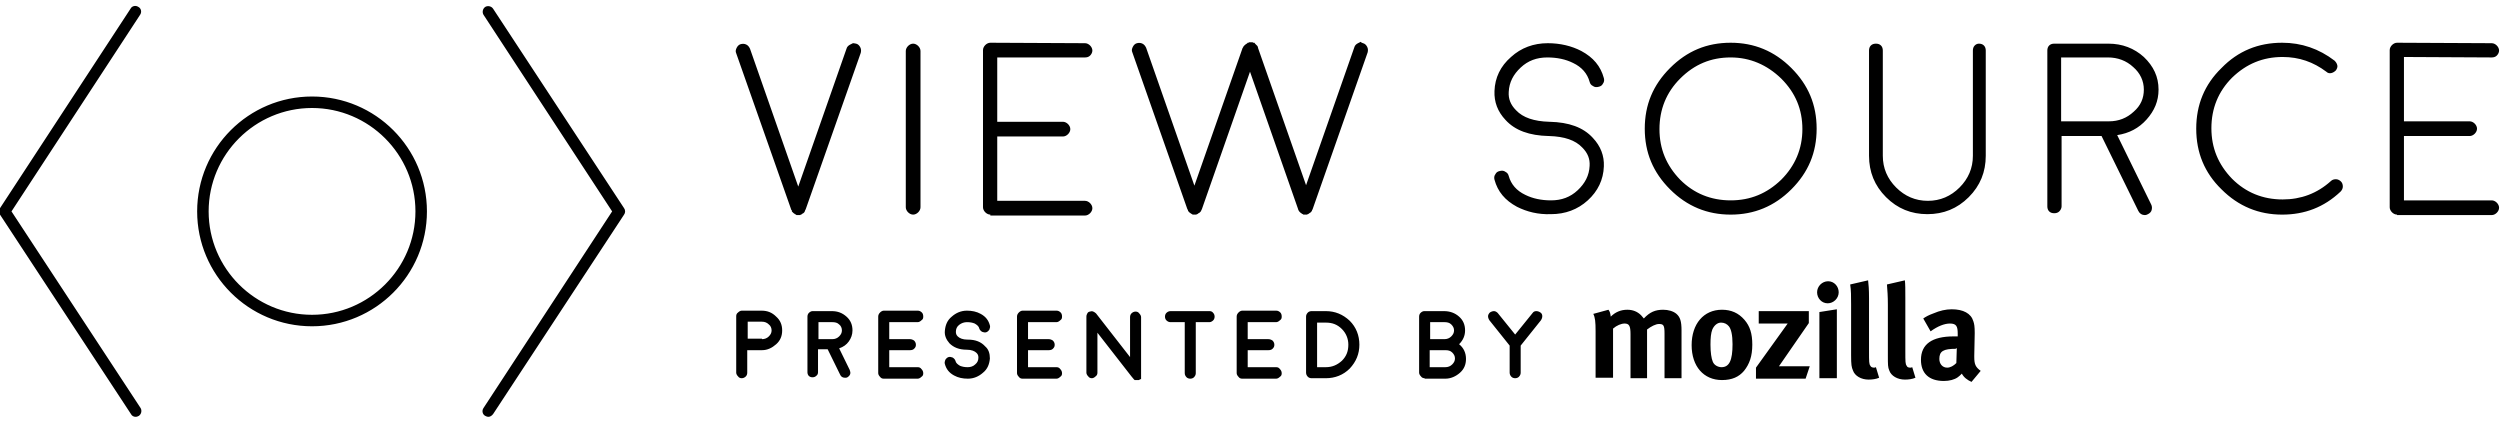
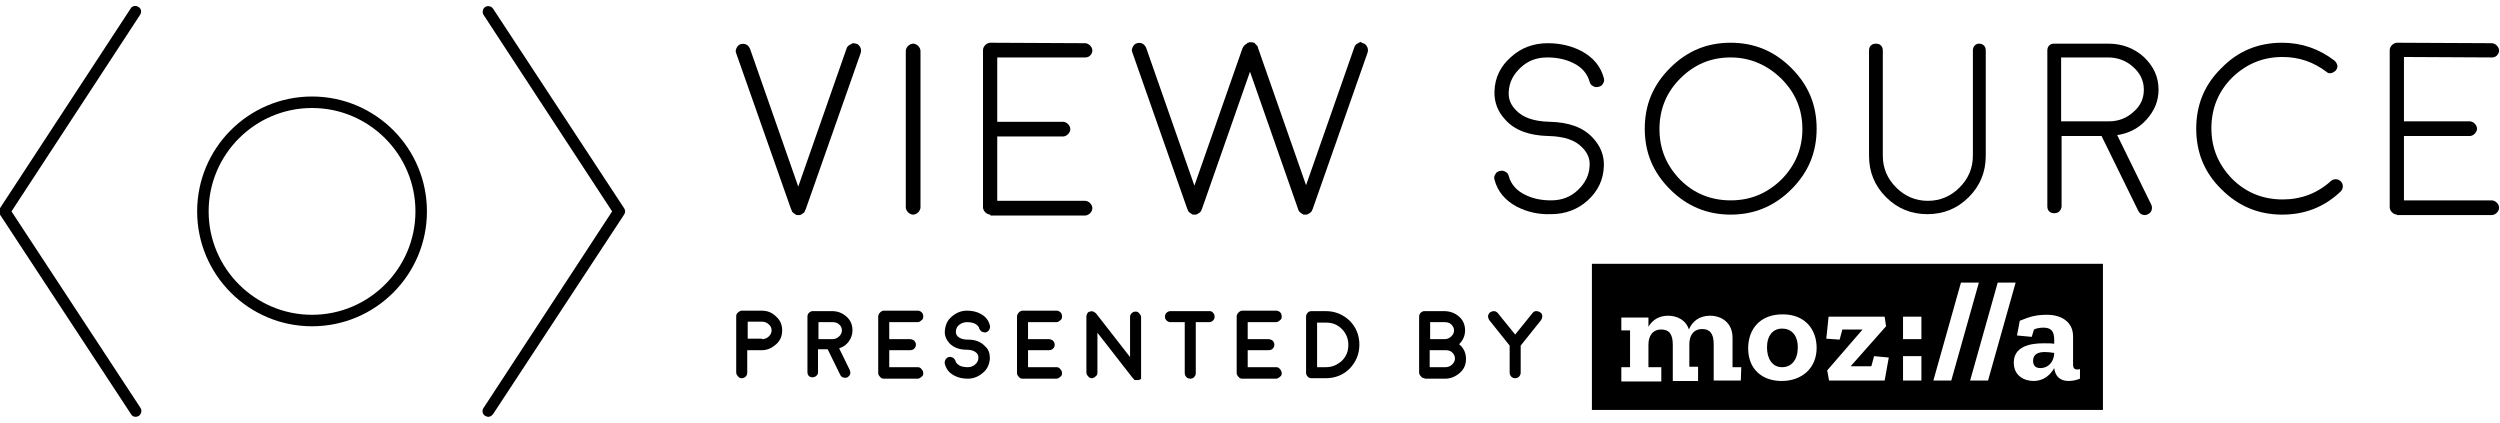
- <svg xmlns="http://www.w3.org/2000/svg" viewBox="0 0 544 92" width="544" height="92" role="image" aria-labelledby="vs_logo_h">
-   <path role="presentation" d="M67.9 71c-13.8 0-25-11.2-25-25s11.2-25 25-25 25 11.2 25 25-11.2 25-25 25zm0-47.5c-12.4 0-22.5 10.1-22.5 22.5s10.1 22.5 22.5 22.5S90.4 58.4 90.4 46 80.3 23.5 67.9 23.5zm39.4 66.6l28.5-43.4c.3-.4.3-1 0-1.4L107.3 1.9c-.4-.6-1.2-.7-1.7-.4-.6.4-.7 1.2-.4 1.7l28 42.8-28 42.8c-.4.6-.2 1.4.4 1.7.2.1.4.2.7.2.3 0 .7-.2 1-.6zm-77.1.4c.6-.4.7-1.2.4-1.7L2.5 46l28-42.8c.4-.6.2-1.4-.4-1.7-.6-.4-1.4-.2-1.7.4L0 45.3c-.3.4-.3 1 0 1.4l28.5 43.4c.2.4.6.6 1 .6.3 0 .5-.1.7-.2zM186.3 9.5c.4.1.7.4.9.8.2.4.2.8.1 1.2l-12 34.1-.1.1v.1c0 .1-.1.1-.1.2v.1l-.2.2-.1.1c-.1 0-.1.1-.2.1 0 0-.1 0-.1.1-.1 0-.1.1-.2.1 0 0-.1 0-.2.1H173.5h-.1c-.1 0-.1 0-.2-.1-.1 0-.1-.1-.2-.1 0 0-.1 0-.1-.1-.1 0-.1-.1-.2-.1l-.1-.1-.2-.2c-.1-.1-.1-.1-.1-.2v-.1c0-.1-.1-.1-.1-.1l-12-34.1c-.2-.4-.1-.8.1-1.2.2-.4.5-.7.9-.8.4-.1.8-.1 1.2.1.4.2.6.5.8.9l10.5 30 10.5-30c.1-.4.4-.7.8-.9l.6-.3s.3 0 .7.1zm14 35.6c0 .4-.2.8-.5 1.1-.3.3-.7.5-1.1.5-.4 0-.8-.2-1.1-.5-.3-.3-.5-.7-.5-1.1v-34c0-.4.2-.8.5-1.1.3-.3.7-.5 1.1-.5.4 0 .8.2 1.1.5.3.3.5.7.5 1.1v34zm15.2 1.6c-.4 0-.8-.2-1.1-.5-.3-.3-.5-.7-.5-1.1V10.9c0-.4.2-.8.5-1.1.3-.3.7-.5 1.1-.5l20.6.1c.4 0 .8.2 1.1.5.3.3.5.7.5 1.1 0 .4-.2.8-.5 1.1-.3.3-.7.4-1.1.4H217v14h14.3c.4 0 .8.2 1.1.5.3.3.5.7.5 1.1 0 .4-.2.8-.5 1.1-.3.3-.7.5-1.1.5H217v14h19.1c.4 0 .8.2 1.1.5.3.3.5.7.5 1.1 0 .4-.2.8-.5 1.1-.3.3-.7.5-1.1.5h-20.6zm81.1-37.3c.4.1.7.4.9.8.2.4.2.8.1 1.2l-12 34.2-.1.1v.1c0 .1-.1.1-.1.2l-.2.2-.1.1c-.1 0-.1.1-.2.1l-.1.1c-.1 0-.1.1-.2.1 0 0-.1 0-.2.1H283.8h-.1c-.1 0-.1 0-.2-.1-.1 0-.2-.1-.2-.1s-.1 0-.1-.1c-.1 0-.1-.1-.2-.1l-.1-.1-.2-.2c0-.1-.1-.1-.1-.2l-.1-.1v-.1l-10.5-30-10.5 30-.1.1v.1c0 .1-.1.1-.1.2l-.2.2-.1.1c-.1 0-.1.1-.2.1 0 0-.1 0-.1.1-.1 0-.1.1-.2.1 0 0-.1 0-.2.1H259.7h-.1c-.1 0-.1 0-.2-.1-.1 0-.1-.1-.2-.1 0 0-.1 0-.1-.1-.1 0-.1-.1-.2-.1l-.1-.1-.2-.2c0-.1-.1-.1-.1-.2v-.1c0-.1-.1-.1-.1-.1l-12-34.2c-.2-.4-.1-.8.1-1.2.2-.4.5-.7.9-.8.4-.1.8-.1 1.2.1.4.2.6.5.8.9l10.5 30 10.5-30c0 .1 0 0 .1-.1 0-.1 0-.1.1-.2l.1-.1c0-.1.1-.1.1-.1 0-.1.1-.1.1-.1l.1-.1.1-.1c.1 0 .1-.1.2-.1 0 0 .1 0 .1-.1l.1-.1h.1c.1 0 .1 0 .2-.1H272.5c.1 0 .1 0 .2.1h.2c.1 0 .1 0 .1.1.1 0 .1.1.1.1l.1.1.1.1.1.1.1.1.1.1c0 .1.1.1.1.2.1.1.1.1 0 .1l10.5 30 10.5-30c.1-.4.4-.7.8-.9l.6-.3s.1.2.5.3zM337 29.6c-4.2-.1-7.3-1.2-9.4-3.5-1.7-1.8-2.5-3.9-2.4-6.3.1-2.9 1.3-5.4 3.6-7.4 2.2-2 4.9-3 8-3 2.7 0 5.2.6 7.3 1.7 2.6 1.4 4.2 3.3 4.9 5.9.1.4.1.8-.2 1.2-.2.4-.5.6-1 .7-.4.1-.8.1-1.2-.2-.4-.2-.6-.5-.7-.9-.5-1.8-1.7-3.2-3.6-4.1-1.6-.8-3.5-1.2-5.6-1.2-2.3 0-4.2.7-5.8 2.2s-2.5 3.2-2.6 5.3c-.1 1.5.4 2.8 1.6 4 1.5 1.6 3.9 2.4 7.2 2.5.4 0 .8.2 1.1.5.3.3.4.7.4 1.1 0 .4-.2.8-.5 1.1-.3.2-.7.4-1.1.4zM330.1 45c-2.6-1.4-4.2-3.3-4.9-5.9-.1-.4-.1-.8.2-1.2.2-.4.5-.6 1-.7.4-.1.8-.1 1.2.2.4.2.6.5.7.9.5 1.8 1.7 3.2 3.6 4.1 1.6.8 3.5 1.2 5.6 1.2 2.3 0 4.2-.7 5.8-2.2s2.5-3.2 2.6-5.3c.1-1.5-.4-2.8-1.6-4-1.5-1.6-3.9-2.4-7.2-2.5-.4 0-.8-.2-1.1-.5-.3-.3-.4-.7-.4-1.1 0-.4.2-.8.5-1.1.3-.3.7-.4 1.1-.4 4.2.1 7.3 1.2 9.4 3.5 1.7 1.8 2.5 3.9 2.4 6.2-.1 2.9-1.3 5.4-3.5 7.4s-4.9 3-8 3c-2.8.1-5.2-.5-7.4-1.6zm46.5 1.7c-5.1 0-9.5-1.8-13.2-5.5s-5.5-8-5.5-13.2 1.8-9.5 5.5-13.2 8-5.5 13.2-5.5c5.1 0 9.5 1.8 13.2 5.5s5.5 8 5.5 13.2-1.8 9.5-5.5 13.2-8.1 5.5-13.2 5.5zm0-34.2c-4.3 0-7.9 1.5-11 4.6-3 3-4.5 6.7-4.5 11s1.5 7.9 4.5 11c3 3 6.7 4.5 11 4.5s7.9-1.5 11-4.5c3-3 4.6-6.7 4.6-11s-1.5-7.9-4.6-11c-3.1-3-6.8-4.6-11-4.6zm54-3c.4 0 .8.1 1.1.4.3.3.4.7.4 1.1v22.9c0 3.5-1.2 6.5-3.7 9s-5.5 3.7-9 3.7-6.5-1.2-9-3.7-3.7-5.5-3.7-9V11c0-.4.1-.8.4-1.1.3-.3.7-.4 1.1-.4.4 0 .8.1 1.1.4.3.3.4.7.4 1.1v22.9c0 2.7 1 5 2.9 6.9 1.9 1.9 4.2 2.9 6.9 2.9s5-1 6.9-2.9c1.9-1.9 2.9-4.2 2.9-6.9V11c0-.4.1-.8.4-1.1.2-.2.5-.4.9-.4zm28.2 0c3 0 5.6 1 7.7 2.9 2.1 2 3.2 4.3 3.2 7.1 0 2.5-.9 4.6-2.6 6.5-1.7 1.9-3.8 3-6.4 3.4l7.4 15.1c.2.4.2.8.1 1.2-.1.4-.4.7-.8.9-.2.1-.4.2-.7.2-.6 0-1.1-.3-1.4-.9l-8-16.3h-8.7v15.3c0 .4-.2.8-.5 1.1-.3.3-.7.4-1.1.4-.4 0-.8-.1-1.1-.4-.3-.3-.4-.7-.4-1.1V11c0-.4.1-.8.4-1.1.3-.3.7-.4 1.1-.4h11.8zm7.7 10c0-1.9-.8-3.6-2.3-4.9-1.5-1.4-3.4-2.1-5.5-2.1h-10.2v13.9h10.4c2.1 0 3.9-.7 5.4-2.1 1.5-1.3 2.2-2.9 2.2-4.8zm30.1 27.2c-5.1 0-9.5-1.8-13.2-5.5-3.7-3.6-5.5-8-5.5-13.2 0-5.2 1.8-9.6 5.5-13.2 3.6-3.7 8-5.5 13.2-5.5 4.2 0 8 1.3 11.4 3.9.3.3.5.6.6 1 .1.4-.1.8-.3 1.1-.3.3-.6.5-1 .6-.4.1-.8 0-1.1-.3-2.8-2.1-5.9-3.2-9.5-3.2-4.3 0-7.9 1.5-11 4.5-3 3-4.5 6.7-4.5 11s1.5 7.9 4.5 11c3 3 6.7 4.5 11 4.5 4 0 7.5-1.3 10.5-4 .3-.3.7-.4 1.1-.4.4 0 .8.2 1.1.5.3.3.4.7.4 1.1 0 .4-.2.8-.5 1.1-3.6 3.4-7.8 5-12.7 5zm25 0c-.4 0-.8-.2-1.1-.5-.3-.3-.5-.7-.5-1.1V10.9c0-.4.2-.8.5-1.1.3-.3.7-.5 1.1-.5l20.6.1c.4 0 .8.2 1.1.5.3.3.5.7.5 1.1 0 .4-.2.8-.5 1.1-.3.3-.7.4-1.1.4l-19.1-.1v14h14.3c.4 0 .8.2 1.1.5.3.3.5.7.5 1.1 0 .4-.2.8-.5 1.1-.3.3-.7.5-1.1.5h-14.3v14h19.1c.4 0 .8.2 1.1.5.3.3.5.7.5 1.1 0 .4-.2.8-.5 1.1-.3.3-.7.5-1.1.5h-20.6zM165.7 67.6c1.3 0 2.3.4 3.2 1.3.9.8 1.3 1.8 1.3 3s-.4 2.2-1.3 3c-.9.8-1.9 1.3-3.1 1.3h-3.2v4.9c0 .3-.1.6-.3.8-.2.2-.5.4-.9.4-.3 0-.6-.1-.8-.4-.2-.2-.4-.5-.4-.8V68.8c0-.3.1-.6.4-.8.2-.2.5-.4.8-.4h4.3zm.1 6.2c.6 0 1.1-.2 1.5-.6.4-.4.6-.8.6-1.3s-.2-1-.6-1.3c-.4-.4-.9-.6-1.5-.6h-3.1v3.7h3.1zm19.7-1.9c0 .9-.3 1.7-.8 2.4s-1.2 1.2-2.1 1.5l2.3 4.7c.1.3.2.6.1.9-.1.3-.3.5-.6.7-.2.1-.3.1-.5.1-.5 0-.9-.2-1.1-.7l-2.7-5.5H178v5c0 .3-.1.6-.4.8-.2.2-.5.3-.8.3-.3 0-.6-.1-.8-.3-.2-.2-.3-.5-.3-.8V68.9c0-.3.1-.6.3-.8.2-.2.5-.4.8-.4h4.2c1.3 0 2.3.4 3.2 1.2.9.8 1.3 1.8 1.3 3zm-4.4 1.9c.6 0 1.1-.2 1.5-.6.4-.4.6-.8.6-1.3s-.2-1-.6-1.3c-.4-.4-.9-.5-1.5-.5h-3v3.7h3zm18.6 6.1c.3 0 .6.1.8.4.2.2.4.5.4.9s-.1.6-.4.8c-.2.2-.5.4-.8.4h-7.4c-.3 0-.6-.1-.8-.4-.2-.2-.4-.5-.4-.8V68.9c0-.3.1-.6.4-.9.2-.2.5-.4.8-.4h7.4c.3 0 .6.1.9.4.2.2.3.5.3.9s-.1.6-.4.8c-.2.2-.5.4-.8.4h-6.2v3.7h4.5c.3 0 .6.1.9.3.2.2.4.5.4.9s-.1.6-.4.9c-.2.2-.5.3-.9.3h-4.5v3.7h6.2zm15.7-1.9c-.1 1.2-.5 2.3-1.5 3.1-.9.8-2 1.3-3.3 1.3-1.1 0-2.1-.2-3-.7-1.1-.6-1.7-1.4-2-2.5-.1-.3 0-.6.1-.9.2-.3.4-.5.7-.6.3-.1.6 0 .9.1.3.2.5.4.6.7.1.5.5.8 1 1.1.5.2 1 .3 1.7.3.6 0 1.2-.2 1.6-.6.5-.4.7-.9.7-1.5 0-.4-.1-.7-.4-1-.4-.4-1.1-.7-2.1-.7-1.7 0-2.9-.5-3.8-1.4-.7-.8-1.1-1.7-1-2.7.1-1.2.5-2.3 1.5-3.1.9-.8 2-1.3 3.3-1.3 1.1 0 2.1.2 3 .7 1.1.6 1.7 1.4 2 2.5.1.3 0 .6-.1.9-.2.3-.4.5-.7.6-.3.1-.6 0-.9-.1-.3-.2-.5-.4-.6-.7-.1-.5-.5-.8-1-1.1-.5-.2-1-.3-1.7-.3-.6 0-1.2.2-1.7.6-.5.4-.7.9-.7 1.5 0 .4.1.7.4 1 .4.4 1.1.7 2.1.7h.1c1.7 0 2.9.5 3.8 1.5.7.6 1 1.5 1 2.6zm14.5 1.9c.3 0 .6.1.8.4.2.2.4.5.4.9s-.1.6-.4.8c-.2.2-.5.4-.8.4h-7.4c-.3 0-.6-.1-.8-.4-.2-.2-.4-.5-.4-.8V68.9c0-.3.1-.6.4-.9.2-.2.5-.4.8-.4h7.4c.3 0 .6.1.9.4.2.2.3.5.3.9s-.1.6-.4.8c-.2.2-.5.4-.8.4h-6.2v3.7h4.5c.3 0 .6.1.9.3.2.2.4.5.4.9s-.1.6-.4.9c-.2.2-.5.3-.9.3h-4.5v3.7h6.2zm16.3 2l-7.4-9.5v8.7c0 .3-.1.6-.4.8-.2.2-.5.4-.8.4-.3 0-.6-.1-.8-.4-.2-.2-.4-.5-.4-.8V68.9c0-.3.1-.5.2-.7.1-.2.3-.4.6-.4.2-.1.5-.1.7 0 .2.1.4.2.6.4l7.4 9.5V69c0-.3.1-.6.3-.8.2-.2.5-.4.9-.4.3 0 .6.1.8.4.2.2.4.5.4.8V82.5h-.1c-.1 0-.1.1-.2.1s-.1.1-.2.1h-.4-.1-.1-.1-.1-.1l-.1-.1-.1-.1-.5-.6zm11.5-11.8h-3c-.3 0-.6-.1-.9-.4-.2-.2-.3-.5-.3-.8s.1-.6.3-.8c.2-.2.5-.4.9-.4h8.5c.3 0 .6.1.8.4.2.2.3.5.3.8s-.1.6-.3.8c-.2.2-.5.4-.8.4h-3v11.1c0 .3-.1.6-.4.9-.2.2-.5.3-.8.3-.3 0-.6-.1-.8-.3-.2-.2-.4-.5-.4-.9V70.1zm20 9.8c.3 0 .6.1.8.4.2.2.4.5.4.9s-.1.6-.4.8c-.2.2-.5.4-.8.4h-7.4c-.3 0-.6-.1-.8-.4-.2-.2-.4-.5-.4-.8V68.9c0-.3.1-.6.4-.9.2-.2.5-.4.8-.4h7.4c.3 0 .6.1.9.4.2.2.3.5.3.9s-.1.6-.4.8c-.2.2-.5.4-.8.4h-6.2v3.7h4.5c.3 0 .6.1.9.3.2.2.4.5.4.9s-.1.6-.4.9c-.2.2-.5.3-.9.3h-4.5v3.7h6.2zm7.7 2.4c-.3 0-.6-.1-.8-.3-.2-.2-.4-.5-.4-.9V68.9c0-.3.1-.6.4-.9.2-.2.5-.3.8-.3h3.1c2 0 3.7.7 5.2 2.1 1.4 1.4 2.1 3.2 2.1 5.2s-.7 3.7-2.1 5.2c-1.4 1.4-3.2 2.1-5.2 2.1h-3.1zm1.2-2.4h1.9c1.4 0 2.5-.5 3.5-1.4 1-1 1.4-2.1 1.4-3.5 0-1.3-.5-2.5-1.4-3.4-1-1-2.1-1.4-3.5-1.4h-1.9v9.7zm23.4 2.4c-.3 0-.6-.1-.8-.4-.2-.2-.4-.5-.4-.8V68.9c0-.3.1-.6.3-.8.2-.2.5-.4.8-.4h4.3c1.3 0 2.4.4 3.3 1.2.9.8 1.3 1.8 1.3 3 0 1.1-.4 2.1-1.3 3 1 .8 1.5 1.9 1.5 3.2 0 1.2-.4 2.2-1.3 3-.9.8-2 1.3-3.2 1.3H310zm1.2-8.5h3.1c.6 0 1.1-.2 1.5-.6.4-.4.6-.8.6-1.3s-.2-.9-.6-1.3c-.4-.4-.9-.5-1.5-.5h-3.1v3.7zm0 6.1h3.3c.6 0 1.1-.2 1.5-.6.4-.4.6-.8.6-1.3s-.2-.9-.6-1.3c-.4-.4-.9-.5-1.5-.5H311.1v3.7zm24-11.9c.3.2.4.5.4.8 0 .3-.1.6-.3.9l-4.4 5.5v5.9c0 .3-.1.6-.4.9-.2.2-.5.3-.8.3-.3 0-.6-.1-.8-.3-.2-.2-.4-.5-.4-.9v-5.9l-4.4-5.5c-.2-.3-.3-.6-.3-.9 0-.3.2-.6.4-.8.3-.2.6-.3.9-.3.3 0 .6.2.8.4l3.8 4.7 3.8-4.7c.2-.3.5-.4.8-.4.3 0 .6.1.9.3zM350 67.4c.3.4.4.7.5 1.5 1-1 2.2-1.5 3.6-1.5 1.2 0 2.2.4 3 1.2.2.2.4.5.6.7 1.3-1.4 2.5-1.9 4.2-1.9 1.1 0 2.2.3 2.9.9.8.7 1.1 1.6 1.1 3.6v10.4h-3.7v-9.7c0-1.8-.2-2.1-1.2-2.1-.7 0-1.7.5-2.6 1.2v10.6h-3.6v-9.6c0-1.8-.3-2.3-1.3-2.3-.7 0-1.7.4-2.5 1.1v10.7h-3.8V72.1c0-2.1-.1-3-.5-3.8l3.3-.9zm29.6 2.2c1.2 1.4 1.7 3 1.7 5.4 0 2.5-.6 4.2-1.8 5.7-1.1 1.3-2.6 2-4.8 2-4 0-6.6-3-6.6-7.6s2.6-7.7 6.6-7.7c2 0 3.6.7 4.9 2.2zm-7 2.1c-.3.8-.4 1.8-.4 3.3 0 1.7.2 3 .5 3.7.3.8 1.2 1.2 1.9 1.2 1.7 0 2.4-1.5 2.4-5 0-2-.3-3.3-.8-3.9-.4-.5-1-.8-1.7-.8-.8 0-1.5.6-1.9 1.5zm21-4v2.6l-6.5 9.4h6.7l-.9 2.7h-10.8V80l6.9-9.6h-6.3v-2.7h10.9zm6.5-4.1c0 1.3-1.1 2.4-2.4 2.4-1.3 0-2.3-1.1-2.3-2.4 0-1.3 1.1-2.4 2.4-2.4 1.3 0 2.3 1.1 2.3 2.4zm-.4 3.7v15h-3.8V67.9l3.8-.6zm7-2.4v11.4c0 2.5 0 2.9.3 3.3.1.3.5.4.8.4.1 0 .2 0 .4-.1l.7 2.3c-.7.3-1.5.4-2.3.4-1.6 0-3-.8-3.4-2-.3-.7-.4-1.2-.4-3.3v-11c0-1.9 0-3.1-.2-4.4l3.9-.9c.1.9.2 1.9.2 3.9zm7.9 0v11.4c0 2.5 0 2.9.3 3.3.1.3.4.4.8.4.1 0 .2 0 .4-.1l.7 2.3c-.7.3-1.5.4-2.3.4-1.6 0-3-.8-3.4-2-.3-.7-.3-1.2-.3-3.3v-11c0-1.9-.1-3.1-.2-4.4l3.9-.9c.1.9.1 1.9.1 3.9zm6.1 3.3c1.4-.6 2.7-.9 4-.9 2.5 0 4.2.9 4.7 2.6.2.6.3 1.1.3 2.6l-.1 4.9v.3c0 1.6.3 2.2 1.4 3l-2 2.4c-.9-.4-1.7-1-2.1-1.8-.3.3-.6.6-.9.8-.7.5-1.8.8-3 .8-3.3 0-5-1.7-5-4.6 0-3.4 2.4-5.1 7.1-5.1h.9v-.6c0-1.6-.3-2.2-1.7-2.2-1.2 0-2.7.6-4.2 1.7l-1.6-2.8c.6-.4 1.1-.7 2.2-1.1zm4.9 7.7c-2.7 0-3.6.5-3.6 2.2 0 1.1.7 1.9 1.7 1.9.7 0 1.4-.4 2-1l.1-3.2h-.2z" />
+ <svg xmlns="http://www.w3.org/2000/svg" version="1.1" id="Layer_1" x="0px" y="0px" viewBox="0 0 544 92" style="enable-background:new 0 0 544 92;" xml:space="preserve" width="544" height="92" role="image" aria-labelledby="vs_logo_h">
+   <g>
+     <path d="M184.7,74.3c0.5-0.7,0.8-1.5,0.8-2.4c0-1.2-0.4-2.2-1.3-3c-0.9-0.8-1.9-1.2-3.2-1.2h-4.2c-0.3,0-0.6,0.2-0.8,0.4   c-0.2,0.2-0.3,0.5-0.3,0.8V81c0,0.3,0.1,0.6,0.3,0.8s0.5,0.3,0.8,0.3c0.3,0,0.6-0.1,0.8-0.3c0.3-0.2,0.4-0.5,0.4-0.8v-5h2.1   l2.7,5.5c0.2,0.5,0.6,0.7,1.1,0.7c0.2,0,0.3,0,0.5-0.1c0.3-0.2,0.5-0.4,0.6-0.7c0.1-0.3,0-0.6-0.1-0.9l-2.3-4.7   C183.5,75.5,184.2,75,184.7,74.3z M182.6,73.2c-0.4,0.4-0.9,0.6-1.5,0.6h-3v-3.7h3c0.6,0,1.1,0.1,1.5,0.5c0.4,0.3,0.6,0.8,0.6,1.3   S183,72.8,182.6,73.2z" />
+     <path d="M186.3,9.5c-0.4-0.1-0.7-0.1-0.7-0.1L185,9.7c-0.4,0.2-0.7,0.5-0.8,0.9l-10.5,30l-10.5-30c-0.2-0.4-0.4-0.7-0.8-0.9   c-0.4-0.2-0.8-0.2-1.2-0.1c-0.4,0.1-0.7,0.4-0.9,0.8c-0.2,0.4-0.3,0.8-0.1,1.2l12,34.1c0,0,0.1,0,0.1,0.1v0.1c0,0.1,0,0.1,0.1,0.2   l0.2,0.2l0.1,0.1c0.1,0,0.1,0.1,0.2,0.1c0,0.1,0.1,0.1,0.1,0.1c0.1,0,0.1,0.1,0.2,0.1c0.1,0.1,0.1,0.1,0.2,0.1h0.1h0.6   c0.1-0.1,0.2-0.1,0.2-0.1c0.1,0,0.1-0.1,0.2-0.1c0-0.1,0.1-0.1,0.1-0.1c0.1,0,0.1-0.1,0.2-0.1l0.1-0.1l0.2-0.2V46   c0-0.1,0.1-0.1,0.1-0.2v-0.1l0.1-0.1l12-34.1c0.1-0.4,0.1-0.8-0.1-1.2C187,9.9,186.7,9.6,186.3,9.5z" />
+     <path d="M165.7,67.6h-4.3c-0.3,0-0.6,0.2-0.8,0.4c-0.3,0.2-0.4,0.5-0.4,0.8v12.3c0,0.3,0.2,0.6,0.4,0.8c0.2,0.3,0.5,0.4,0.8,0.4   c0.4,0,0.7-0.2,0.9-0.4c0.2-0.2,0.3-0.5,0.3-0.8v-4.9h3.2c1.2,0,2.2-0.5,3.1-1.3c0.9-0.8,1.3-1.8,1.3-3c0-1.2-0.4-2.2-1.3-3   C168,68,167,67.6,165.7,67.6z M167.3,73.2c-0.4,0.4-0.9,0.6-1.5,0.6v-0.1h-3.1V70h3.1c0.6,0,1.1,0.2,1.5,0.6   c0.4,0.3,0.6,0.8,0.6,1.3S167.7,72.8,167.3,73.2z" />
+     <path d="M419.4,46.6c3.5,0,6.5-1.2,9-3.7s3.7-5.5,3.7-9V11c0-0.4-0.1-0.8-0.4-1.1c-0.3-0.3-0.7-0.4-1.1-0.4h0   c-0.4,0-0.7,0.2-0.9,0.4c-0.3,0.3-0.4,0.7-0.4,1.1v22.9c0,2.7-1,5-2.9,6.9c-1.9,1.9-4.2,2.9-6.9,2.9c-2.7,0-5-1-6.9-2.9   c-1.9-1.9-2.9-4.2-2.9-6.9V11c0-0.4-0.1-0.8-0.4-1.1c-0.3-0.3-0.7-0.4-1.1-0.4c-0.4,0-0.8,0.1-1.1,0.4c-0.3,0.3-0.4,0.7-0.4,1.1   v22.9c0,3.5,1.2,6.5,3.7,9S415.9,46.6,419.4,46.6z" />
+     <path d="M199.7,70.1c0.3,0,0.6-0.2,0.8-0.4c0.3-0.2,0.4-0.4,0.4-0.8c0-0.4-0.1-0.7-0.3-0.9c-0.3-0.3-0.6-0.4-0.9-0.4h-7.4   c-0.3,0-0.6,0.2-0.8,0.4c-0.3,0.3-0.4,0.6-0.4,0.9v12.3c0,0.3,0.2,0.6,0.4,0.8c0.2,0.3,0.5,0.4,0.8,0.4h7.4c0.3,0,0.6-0.2,0.8-0.4   c0.3-0.2,0.4-0.4,0.4-0.8c0-0.4-0.2-0.7-0.4-0.9c-0.2-0.3-0.5-0.4-0.8-0.4v0h-6.2v-3.7h4.5c0.4,0,0.7-0.1,0.9-0.3   c0.3-0.3,0.4-0.5,0.4-0.9s-0.2-0.7-0.4-0.9c-0.3-0.2-0.6-0.3-0.9-0.3h-4.5v-3.7H199.7z" />
+     <path d="M376.6,46.7c5.1,0,9.5-1.8,13.2-5.5s5.5-8,5.5-13.2s-1.8-9.5-5.5-13.2s-8.1-5.5-13.2-5.5c-5.2,0-9.5,1.8-13.2,5.5   s-5.5,8-5.5,13.2s1.8,9.5,5.5,13.2S371.5,46.7,376.6,46.7z M365.6,17.1c3.1-3.1,6.7-4.6,11-4.6c4.2,0,7.9,1.6,11,4.6   c3.1,3.1,4.6,6.7,4.6,11c0,4.3-1.6,8-4.6,11c-3.1,3-6.7,4.5-11,4.5s-8-1.5-11-4.5c-3-3.1-4.5-6.7-4.5-11   C361.1,23.8,362.6,20.1,365.6,17.1z" />
+     <path d="M2.5,46l28-42.8c0.4-0.6,0.2-1.4-0.4-1.7c-0.6-0.4-1.4-0.2-1.7,0.4L0,45.3c-0.3,0.4-0.3,1,0,1.4l28.5,43.4   c0.2,0.4,0.6,0.6,1,0.6c0.3,0,0.5-0.1,0.7-0.2c0.6-0.4,0.7-1.2,0.4-1.7L2.5,46z" />
+     <path d="M107.3,1.9c-0.4-0.6-1.2-0.7-1.7-0.4c-0.6,0.4-0.7,1.2-0.4,1.7l28,42.8l-28,42.8c-0.4,0.6-0.2,1.4,0.4,1.7   c0.2,0.1,0.4,0.2,0.7,0.2c0.3,0,0.7-0.2,1-0.6l28.5-43.4c0.3-0.4,0.3-1,0-1.4L107.3,1.9z" />
+     <path d="M67.9,21c-13.8,0-25,11.2-25,25s11.2,25,25,25c13.8,0,25-11.2,25-25S81.7,21,67.9,21z M67.9,68.5   c-12.4,0-22.5-10.1-22.5-22.5s10.1-22.5,22.5-22.5c12.4,0,22.5,10.1,22.5,22.5S80.3,68.5,67.9,68.5z" />
+     <path d="M198.7,46.7c0.4,0,0.8-0.2,1.1-0.5c0.3-0.3,0.5-0.7,0.5-1.1v-34c0-0.4-0.2-0.8-0.5-1.1c-0.3-0.3-0.7-0.5-1.1-0.5   c-0.4,0-0.8,0.2-1.1,0.5c-0.3,0.3-0.5,0.7-0.5,1.1v34c0,0.4,0.2,0.8,0.5,1.1C197.9,46.5,198.3,46.7,198.7,46.7z" />
+     <path d="M296.6,9.4L296.6,9.4c-0.4-0.1-0.5-0.3-0.5-0.3l-0.6,0.3c-0.4,0.2-0.7,0.5-0.8,0.9l-10.5,30l-10.5-30c0.1,0,0.1,0,0-0.1   c0-0.1-0.1-0.1-0.1-0.2l-0.1-0.1l-0.1-0.1l-0.1-0.1l-0.1-0.1l-0.1-0.1c0,0,0-0.1-0.1-0.1c0-0.1,0-0.1-0.1-0.1h-0.2   c-0.1-0.1-0.1-0.1-0.2-0.1h-0.7c-0.1,0.1-0.1,0.1-0.2,0.1h-0.1l-0.1,0.1c0,0.1-0.1,0.1-0.1,0.1c-0.1,0-0.1,0.1-0.2,0.1L271,9.7   l-0.1,0.1c0,0-0.1,0-0.1,0.1c0,0-0.1,0-0.1,0.1l-0.1,0.1c-0.1,0.1-0.1,0.1-0.1,0.2c-0.1,0.1-0.1,0.2-0.1,0.1l-10.5,30l-10.5-30   c-0.2-0.4-0.4-0.7-0.8-0.9c-0.4-0.2-0.8-0.2-1.2-0.1c-0.4,0.1-0.7,0.4-0.9,0.8c-0.2,0.4-0.3,0.8-0.1,1.2l12,34.2c0,0,0.1,0,0.1,0.1   v0.1c0,0.1,0.1,0.1,0.1,0.2l0.2,0.2l0.1,0.1c0.1,0,0.1,0.1,0.2,0.1c0,0.1,0.1,0.1,0.1,0.1c0.1,0,0.1,0.1,0.2,0.1   c0.1,0.1,0.1,0.1,0.2,0.1h0.1h0.6c0.1-0.1,0.2-0.1,0.2-0.1c0.1,0,0.1-0.1,0.2-0.1c0-0.1,0.1-0.1,0.1-0.1c0.1,0,0.1-0.1,0.2-0.1   l0.1-0.1l0.2-0.2c0-0.1,0.1-0.1,0.1-0.2v-0.1l0.1-0.1l10.5-30l10.5,30v0.1l0.1,0.1c0,0.1,0.1,0.1,0.1,0.2l0.2,0.2l0.1,0.1   c0.1,0,0.1,0.1,0.2,0.1c0,0.1,0.1,0.1,0.1,0.1s0.1,0.1,0.2,0.1c0.1,0.1,0.1,0.1,0.2,0.1h0.1h0.6c0.1-0.1,0.2-0.1,0.2-0.1   c0.1,0,0.1-0.1,0.2-0.1l0.1-0.1c0.1,0,0.1-0.1,0.2-0.1l0.1-0.1l0.2-0.2c0-0.1,0.1-0.1,0.1-0.2v-0.1l0.1-0.1l12-34.2   c0.1-0.4,0.1-0.8-0.1-1.2C297.3,9.8,297,9.5,296.6,9.4z" />
+     <path d="M317.5,74.9c0.9-0.9,1.3-1.9,1.3-3c0-1.2-0.4-2.2-1.3-3c-0.9-0.8-2-1.2-3.3-1.2h-4.3c-0.3,0-0.6,0.2-0.8,0.4   c-0.2,0.2-0.3,0.5-0.3,0.8v12.2c0,0.3,0.2,0.6,0.4,0.8c0.2,0.3,0.5,0.4,0.8,0.4l0,0.1h4.5c1.2,0,2.3-0.5,3.2-1.3   c0.9-0.8,1.3-1.8,1.3-3C319,76.8,318.5,75.7,317.5,74.9z M311.2,70.1h3.1c0.6,0,1.1,0.1,1.5,0.5c0.4,0.4,0.6,0.8,0.6,1.3   s-0.2,0.9-0.6,1.3c-0.4,0.4-0.9,0.6-1.5,0.6h-3.1V70.1z M316,79.3c-0.4,0.4-0.9,0.6-1.5,0.6h-3.3h-0.1v-3.7h3.4   c0.6,0,1.1,0.1,1.5,0.5c0.4,0.4,0.6,0.8,0.6,1.3S316.4,78.9,316,79.3z" />
+     <path d="M349,36.2c0.1-2.3-0.7-4.4-2.4-6.2c-2.1-2.3-5.2-3.4-9.4-3.5c0,0,0,0-0.1,0c0,0,0,0,0,0c-3.3-0.1-5.7-0.9-7.2-2.5   c-1.2-1.2-1.7-2.5-1.6-4c0.1-2.1,1-3.8,2.6-5.3s3.5-2.2,5.8-2.2c2.1,0,4,0.4,5.6,1.2c1.9,0.9,3.1,2.3,3.6,4.1   c0.1,0.4,0.3,0.7,0.7,0.9c0.4,0.3,0.8,0.3,1.2,0.2c0.5-0.1,0.8-0.3,1-0.7c0.3-0.4,0.3-0.8,0.2-1.2c-0.7-2.6-2.3-4.5-4.9-5.9   c-2.1-1.1-4.6-1.7-7.3-1.7c-3.1,0-5.8,1-8,3c-2.3,2-3.5,4.5-3.6,7.4c-0.1,2.4,0.7,4.5,2.4,6.3c2.1,2.3,5.2,3.4,9.4,3.5   c0,0,0,0,0.1,0c0,0,0,0,0,0c3.3,0.1,5.7,0.9,7.2,2.5c1.2,1.2,1.7,2.5,1.6,4c-0.1,2.1-1,3.8-2.6,5.3s-3.5,2.2-5.8,2.2   c-2.1,0-4-0.4-5.6-1.2c-1.9-0.9-3.1-2.3-3.6-4.1c-0.1-0.4-0.3-0.7-0.7-0.9c-0.4-0.3-0.8-0.3-1.2-0.2c-0.5,0.1-0.8,0.3-1,0.7   c-0.3,0.4-0.3,0.8-0.2,1.2c0.7,2.6,2.3,4.5,4.9,5.9c2.2,1.1,4.6,1.7,7.4,1.6c3.1,0,5.8-1,8-3S348.9,39.1,349,36.2z" />
+     <path d="M335.2,68c-0.3-0.2-0.6-0.3-0.9-0.3s-0.6,0.1-0.8,0.4l-3.8,4.7l-3.8-4.7c-0.2-0.2-0.5-0.4-0.8-0.4s-0.6,0.1-0.9,0.3   c-0.2,0.2-0.4,0.5-0.4,0.8s0.1,0.6,0.3,0.9l4.4,5.5v5.9c0,0.4,0.2,0.7,0.4,0.9s0.5,0.3,0.8,0.3s0.6-0.1,0.8-0.3   c0.3-0.3,0.4-0.6,0.4-0.9v-5.9l4.4-5.5c0.2-0.3,0.3-0.6,0.3-0.9S335.5,68.2,335.2,68z" />
+     <path d="M467.1,26c1.7-1.9,2.6-4,2.6-6.5c0-2.8-1.1-5.1-3.2-7.1c-2.1-1.9-4.7-2.9-7.7-2.9H447c-0.4,0-0.8,0.1-1.1,0.4   c-0.3,0.3-0.4,0.7-0.4,1.1v33.9c0,0.4,0.1,0.8,0.4,1.1c0.3,0.3,0.7,0.4,1.1,0.4c0.4,0,0.8-0.1,1.1-0.4s0.5-0.7,0.5-1.1V29.6h8.7   l8,16.3c0.3,0.6,0.8,0.9,1.4,0.9c0.3,0,0.5-0.1,0.7-0.2c0.4-0.2,0.7-0.5,0.8-0.9c0.1-0.4,0.1-0.8-0.1-1.2l-7.4-15.1   C463.3,29,465.4,27.9,467.1,26z M464.3,24.3c-1.5,1.4-3.3,2.1-5.4,2.1h-10.4V12.5h10.2c2.1,0,4,0.7,5.5,2.1c1.5,1.3,2.3,3,2.3,4.9   S465.8,23,464.3,24.3z" />
+     <path d="M542.2,43.6h-19.1v-14h14.3c0.4,0,0.8-0.2,1.1-0.5c0.3-0.3,0.5-0.7,0.5-1.1s-0.2-0.8-0.5-1.1c-0.3-0.3-0.7-0.5-1.1-0.5   h-14.3v-14l19.1,0.1c0.4,0,0.8-0.1,1.1-0.4c0.3-0.3,0.5-0.7,0.5-1.1s-0.2-0.8-0.5-1.1c-0.3-0.3-0.7-0.5-1.1-0.5l-20.6-0.1   c-0.4,0-0.8,0.2-1.1,0.5s-0.5,0.7-0.5,1.1v34.2c0,0.4,0.2,0.8,0.5,1.1s0.7,0.5,1.1,0.5v0.1h20.6c0.4,0,0.8-0.2,1.1-0.5   s0.5-0.7,0.5-1.1c0-0.4-0.2-0.8-0.5-1.1C543,43.8,542.6,43.6,542.2,43.6z" />
+     <path d="M508.3,39c-0.4,0-0.8,0.1-1.1,0.4c-3,2.7-6.5,4-10.5,4c-4.3,0-8-1.5-11-4.5c-3-3.1-4.5-6.7-4.5-11c0-4.3,1.5-8,4.5-11   c3.1-3,6.7-4.5,11-4.5c3.6,0,6.7,1.1,9.5,3.2c0.3,0.3,0.7,0.4,1.1,0.3c0.4-0.1,0.7-0.3,1-0.6c0.2-0.3,0.4-0.7,0.3-1.1   c-0.1-0.4-0.3-0.7-0.6-1c-3.4-2.6-7.2-3.9-11.4-3.9c-5.2,0-9.6,1.8-13.2,5.5c-3.7,3.6-5.5,8-5.5,13.2s1.8,9.6,5.5,13.2   c3.7,3.7,8.1,5.5,13.2,5.5c4.9,0,9.1-1.6,12.7-5c0.3-0.3,0.5-0.7,0.5-1.1c0-0.4-0.1-0.8-0.4-1.1C509.1,39.2,508.7,39,508.3,39z" />
+     <path d="M277.7,70.1c0.3,0,0.6-0.2,0.8-0.4c0.3-0.2,0.4-0.4,0.4-0.8c0-0.4-0.1-0.7-0.3-0.9c-0.3-0.3-0.6-0.4-0.9-0.4h-7.4   c-0.3,0-0.6,0.2-0.8,0.4c-0.3,0.3-0.4,0.6-0.4,0.9v12.3c0,0.3,0.2,0.6,0.4,0.8c0.2,0.3,0.5,0.4,0.8,0.4h7.4c0.3,0,0.6-0.2,0.8-0.4   c0.3-0.2,0.4-0.4,0.4-0.8c0-0.4-0.2-0.7-0.4-0.9c-0.2-0.3-0.5-0.4-0.8-0.4v0h-6.2v-3.7h4.5c0.4,0,0.7-0.1,0.9-0.3   c0.3-0.3,0.4-0.5,0.4-0.9s-0.2-0.7-0.4-0.9c-0.3-0.2-0.6-0.3-0.9-0.3h-4.5v-3.7H277.7z" />
+     <path d="M237.7,45.3c0-0.4-0.2-0.8-0.5-1.1s-0.7-0.5-1.1-0.5H217v-14h14.3c0.4,0,0.8-0.2,1.1-0.5s0.5-0.7,0.5-1.1   c0-0.4-0.2-0.8-0.5-1.1s-0.7-0.5-1.1-0.5H217v-14h19.1c0.4,0,0.8-0.1,1.1-0.4c0.3-0.3,0.5-0.7,0.5-1.1s-0.2-0.8-0.5-1.1   c-0.3-0.3-0.7-0.5-1.1-0.5l-20.6-0.1c-0.4,0-0.8,0.2-1.1,0.5c-0.3,0.3-0.5,0.7-0.5,1.1v34.2c0,0.4,0.2,0.8,0.5,1.1   c0.3,0.3,0.7,0.5,1.1,0.5v0.2h20.6c0.4,0,0.8-0.2,1.1-0.5C237.5,46.1,237.7,45.7,237.7,45.3z" />
+     <path d="M247.1,67.8c-0.4,0-0.7,0.2-0.9,0.4c-0.2,0.2-0.3,0.5-0.3,0.8v8.7l-7.4-9.5c-0.2-0.2-0.4-0.3-0.6-0.4   c-0.2-0.1-0.5-0.1-0.7,0c-0.3,0-0.5,0.2-0.6,0.4s-0.2,0.4-0.2,0.7v12.2c0,0.3,0.2,0.6,0.4,0.8c0.2,0.3,0.5,0.4,0.8,0.4   s0.6-0.2,0.8-0.4c0.3-0.2,0.4-0.5,0.4-0.8v-8.7l7.4,9.5v0l0.5,0.6l0.1,0.1l0.1,0.1h0.1h0.1h0.1h0.1h0.1h0.4c0.1,0,0.1-0.1,0.2-0.1   c0.1,0,0.1-0.1,0.2-0.1h0.1V69c0-0.3-0.2-0.6-0.4-0.8C247.7,67.9,247.4,67.8,247.1,67.8z" />
+     <path d="M229.9,70.1c0.3,0,0.6-0.2,0.8-0.4c0.3-0.2,0.4-0.4,0.4-0.8c0-0.4-0.1-0.7-0.3-0.9c-0.3-0.3-0.6-0.4-0.9-0.4h-7.4   c-0.3,0-0.6,0.2-0.8,0.4c-0.3,0.3-0.4,0.6-0.4,0.9v12.3c0,0.3,0.2,0.6,0.4,0.8c0.2,0.3,0.5,0.4,0.8,0.4h7.4c0.3,0,0.6-0.2,0.8-0.4   c0.3-0.2,0.4-0.4,0.4-0.8c0-0.4-0.2-0.7-0.4-0.9c-0.2-0.3-0.5-0.4-0.8-0.4v0h-6.2v-3.7h4.5c0.4,0,0.7-0.1,0.9-0.3   c0.3-0.3,0.4-0.5,0.4-0.9s-0.2-0.7-0.4-0.9c-0.3-0.2-0.6-0.3-0.9-0.3h-4.5v-3.7H229.9z" />
+     <path d="M263.2,67.7h-8.5c-0.4,0-0.7,0.2-0.9,0.4c-0.2,0.2-0.3,0.5-0.3,0.8c0,0.3,0.1,0.6,0.3,0.8c0.3,0.3,0.6,0.4,0.9,0.4h3h0.1   v11.1c0,0.4,0.2,0.7,0.4,0.9c0.2,0.2,0.5,0.3,0.8,0.3s0.6-0.1,0.8-0.3c0.3-0.3,0.4-0.6,0.4-0.9V70.1h3c0.3,0,0.6-0.2,0.8-0.4   c0.2-0.2,0.3-0.5,0.3-0.8c0-0.3-0.1-0.6-0.3-0.8C263.8,67.8,263.5,67.7,263.2,67.7z" />
+     <path d="M208.7,70.7c0.5-0.4,1.1-0.6,1.7-0.6c0.7,0,1.2,0.1,1.7,0.3c0.5,0.3,0.9,0.6,1,1.1c0.1,0.3,0.3,0.5,0.6,0.7   c0.3,0.1,0.6,0.2,0.9,0.1c0.3-0.1,0.5-0.3,0.7-0.6c0.1-0.3,0.2-0.6,0.1-0.9c-0.3-1.1-0.9-1.9-2-2.5c-0.9-0.5-1.9-0.7-3-0.7   c-1.3,0-2.4,0.5-3.3,1.3c-1,0.8-1.4,1.9-1.5,3.1c-0.1,1,0.3,1.9,1,2.7c0.9,0.9,2.1,1.4,3.8,1.4c1,0,1.7,0.3,2.1,0.7   c0.3,0.3,0.4,0.6,0.4,1c0,0.6-0.2,1.1-0.7,1.5c-0.4,0.4-1,0.6-1.6,0.6c-0.7,0-1.2-0.1-1.7-0.3c-0.5-0.3-0.9-0.6-1-1.1   c-0.1-0.3-0.3-0.5-0.6-0.7c-0.3-0.1-0.6-0.2-0.9-0.1c-0.3,0.1-0.5,0.3-0.7,0.6c-0.1,0.3-0.2,0.6-0.1,0.9c0.3,1.1,0.9,1.9,2,2.5   c0.9,0.5,1.9,0.7,3,0.7c1.3,0,2.4-0.5,3.3-1.3c1-0.8,1.4-1.9,1.5-3.1c0-1.1-0.3-2-1-2.6c-0.9-1-2.1-1.5-3.8-1.5h-0.1   c-1,0-1.7-0.3-2.1-0.7c-0.3-0.3-0.4-0.6-0.4-1C208,71.6,208.2,71.1,208.7,70.7z" />
+     <path d="M288.5,67.7h-3.1c-0.3,0-0.6,0.1-0.8,0.3c-0.3,0.3-0.4,0.6-0.4,0.9v12.2c0,0.4,0.2,0.7,0.4,0.9s0.5,0.3,0.8,0.3h3.1   c2,0,3.8-0.7,5.2-2.1c1.4-1.5,2.1-3.2,2.1-5.2s-0.7-3.8-2.1-5.2C292.2,68.4,290.5,67.7,288.5,67.7z M292,78.5   c-1,0.9-2.1,1.4-3.5,1.4h-1.9v-9.7h1.9c1.4,0,2.5,0.4,3.5,1.4c0.9,0.9,1.4,2.1,1.4,3.4C293.4,76.4,293,77.5,292,78.5z" />
+   </g>
+   <g>
+     <g>
+       <path d="M387.8,71.5c-2,0-3.3,1.5-3.3,4.1c0,2.4,1.1,4.3,3.3,4.3c2.1,0,3.4-1.7,3.4-4.3C391.2,72.8,389.7,71.5,387.8,71.5z" />
+       <path d="M442.4,78.5c0,0.9,0.4,1.6,1.6,1.6c1.4,0,2.9-1,3-3.3c-0.6-0.1-1.4-0.2-2-0.2C443.6,76.6,442.4,77,442.4,78.5z" />
+       <path d="M346.4,57.4v31.8h111.2V57.4H346.4z M378.8,82.8h-5.9v-7.9c0-2.4-0.9-3.3-2.5-3.3c-1.9,0-2.8,1.4-2.8,3.3v4.9h1.9v3.1H364    v-7.9c0-2.4-0.9-3.3-2.5-3.3c-1.9,0-2.8,1.4-2.8,3.3v4.9h2.8v3.1h-8.7v-3.1h1.9v-8h-1.9v-2.8h5.9v2c0.9-1.5,2.3-2.4,4.3-2.4    c2,0,3.9,1,4.5,3c0.8-1.9,2.4-3,4.6-3c2.5,0,4.9,1.5,4.9,4.8v6.4h1.9L378.8,82.8L378.8,82.8z M387.7,82.9c-4.3,0-7.3-2.6-7.3-7.1    c0-4.1,2.5-7.4,7.5-7.4c5,0,7.4,3.4,7.4,7.3C395.3,80.1,392.1,82.9,387.7,82.9z M410.1,82.8H398l-0.4-2.2l7.7-8.9h-4.4l-0.6,2.2    l-2.9-0.2l0.5-4.8h12.2l0.3,2.1l-7.7,8.7h4.5l0.6-2.2l3.2,0.3L410.1,82.8z M418.1,82.8h-4v-5.3h4V82.8z M418.1,73.8h-4v-4.9h4    V73.8z M420.7,82.8l6-21.3h3.9l-6,21.3H420.7z M428.7,82.8l6-21.3h3.9l-6,21.3H428.7z M450.1,82.9c-1.9,0-2.9-1.1-3.1-2.8    c-0.8,1.4-2.2,2.8-4.5,2.8c-2,0-4.3-1.1-4.3-4c0-3.4,3.3-4.2,6.5-4.2c0.8,0,1.7,0,2.3,0.1v-0.4c0-1.4,0-3.1-2.3-3.1    c-0.8,0-1.5,0.1-2.1,0.4l-0.5,1.6l-3.2-0.3l0.6-3.2c2.4-1,3.7-1.3,6-1.3c3,0,5.6,1.5,5.6,4.7v6.1c0,0.8,0.3,1.1,0.9,1.1    c0.2,0,0.3,0,0.6-0.1l0,2.1C451.9,82.7,451,82.9,450.1,82.9z" />
+     </g>
+   </g>
</svg>
